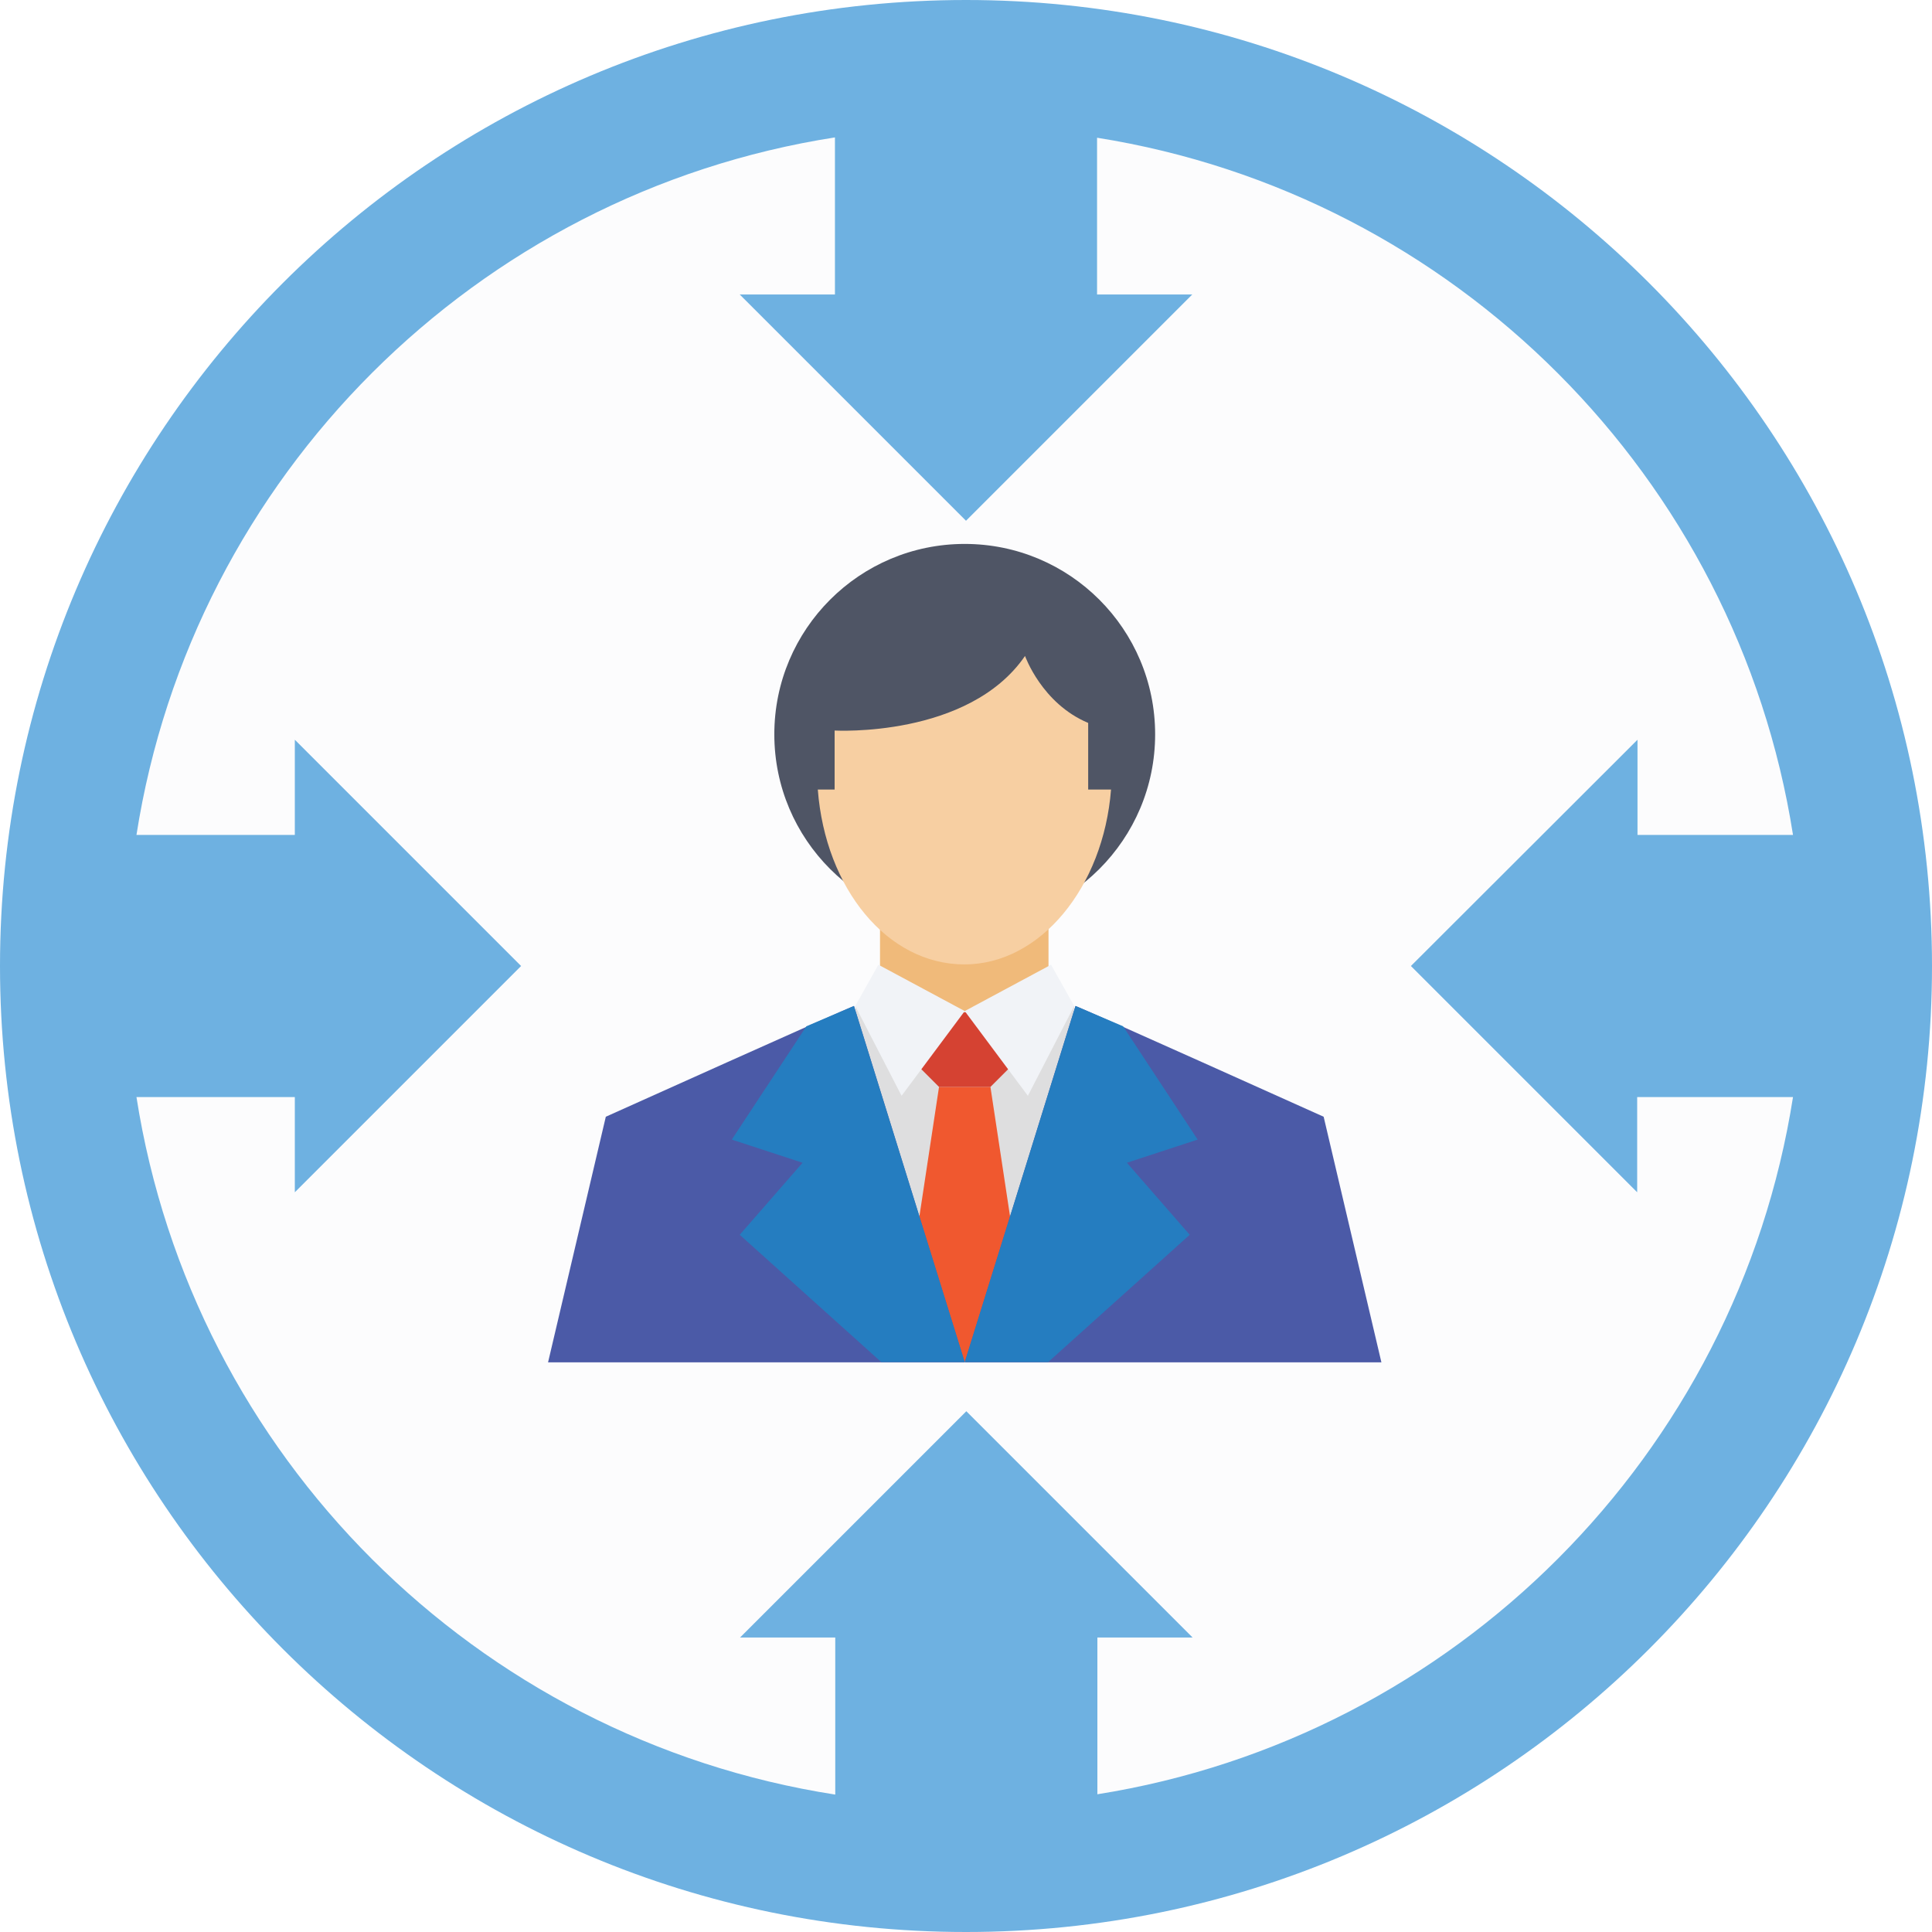
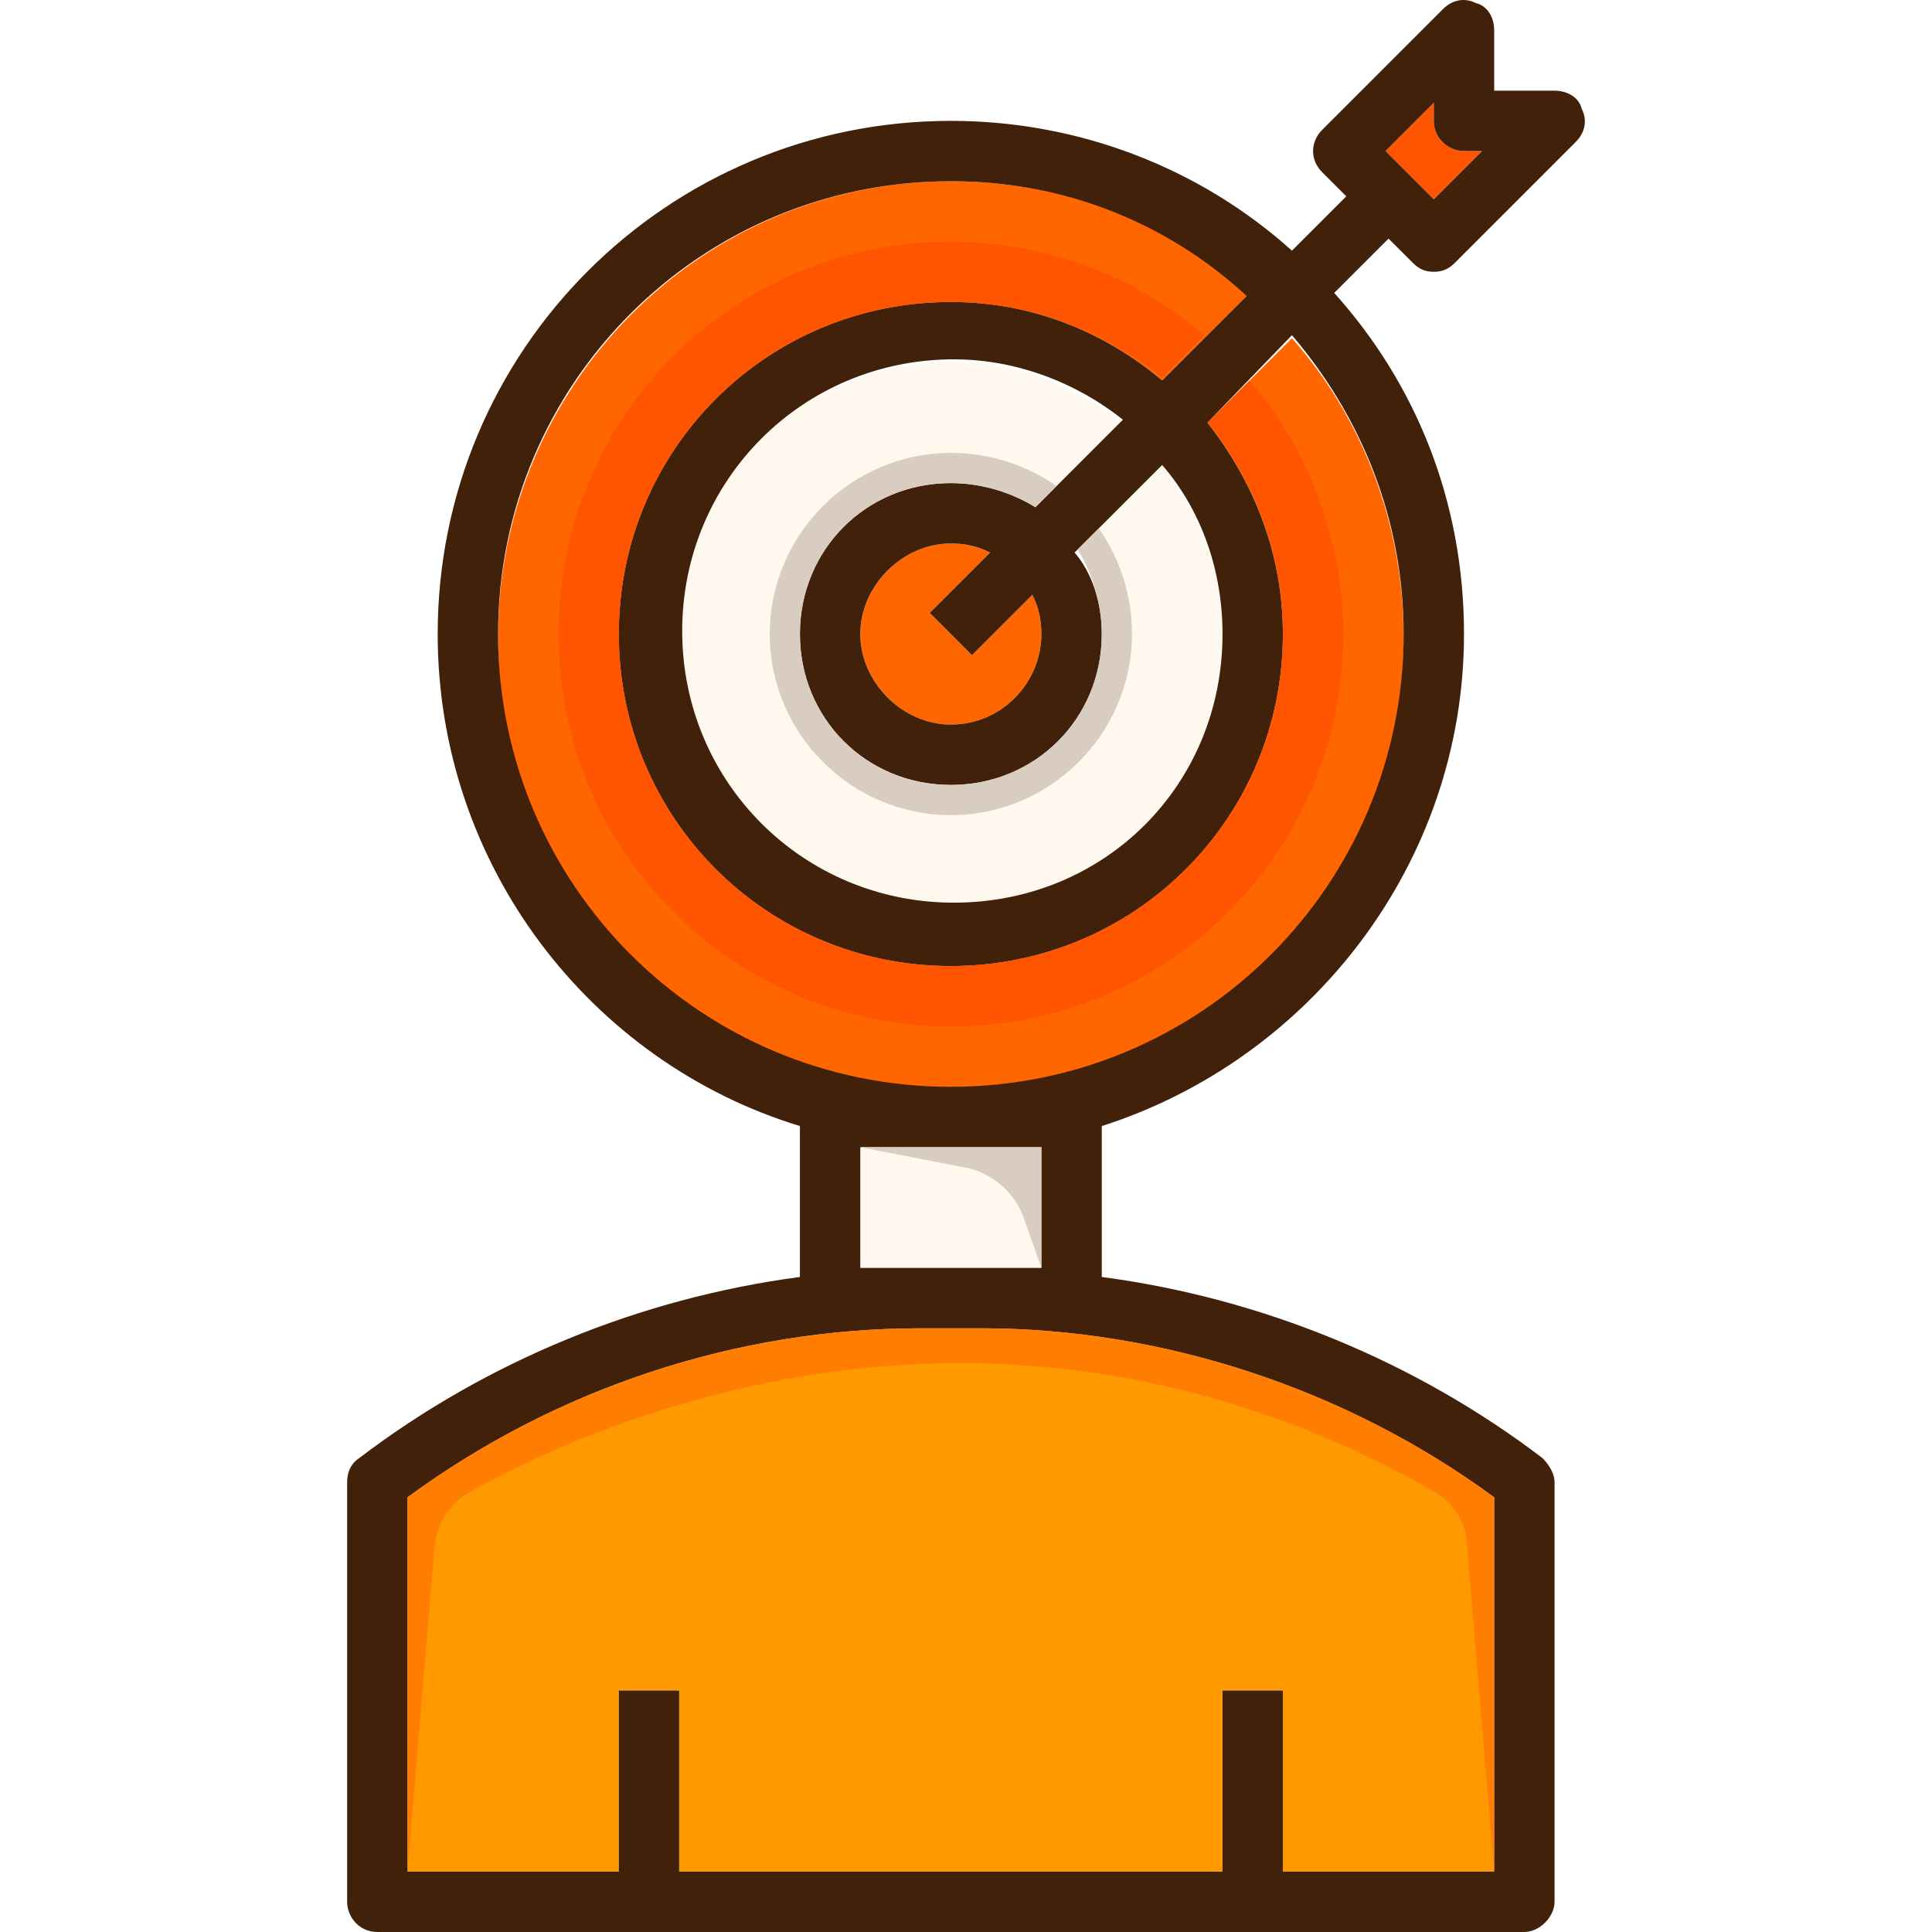
- <svg xmlns="http://www.w3.org/2000/svg" version="1.1" id="Layer_1" viewBox="0 0 393.568 393.568" xml:space="preserve">
-   <circle style="fill:#6EB1E1;" cx="196.784" cy="196.784" r="196.784" />
-   <path style="fill:#FCFCFD;" d="M333.576,223.483h31.677c-11.442,72.857-68.913,130.457-141.705,142.028v-31.935h19.394  l-46.093-46.093l-46.093,46.093h19.394v32C96.97,354.198,39.24,296.533,27.798,223.483h32.259v19.394l46.093-46.093l-46.093-46.093  v19.394H27.798C39.24,97.034,97.034,39.37,170.085,27.992v32h-19.394l46.093,46.093l46.093-46.093h-19.394V28.057  c72.857,11.572,130.327,69.172,141.77,142.028h-31.677v-19.394l-46.158,46.093l46.093,46.093v-19.394H333.576z" />
-   <rect x="179.265" y="188.638" style="fill:#F0BA7A;" width="34.327" height="25.147" />
-   <circle style="fill:#4F5565;" cx="196.525" cy="149.592" r="38.788" />
-   <polygon style="fill:#DEDEDF;" points="174.222,204.929 196.525,205.964 218.828,204.929 213.527,277.463 179.523,277.463 " />
-   <polygon style="fill:#F0582F;" points="191.289,221.414 185.018,262.788 196.525,277.463 208.032,262.788 201.762,221.414 " />
-   <path style="fill:#4B5AA7;" d="M173.964,204.929c-1.552,0.517-50.554,22.562-50.554,22.562l-11.766,50.036h84.881L173.964,204.929z" />
-   <polygon style="fill:#257DC0;" points="173.964,204.929 164.267,209.067 149.075,232.145 163.491,236.865 150.691,251.539   179.523,277.463 196.525,277.463 " />
-   <path style="fill:#4B5AA7;" d="M219.087,204.929c1.552,0.517,50.554,22.562,50.554,22.562l11.766,50.036h-84.881L219.087,204.929z" />
-   <polygon style="fill:#257DC0;" points="219.087,204.929 228.784,209.067 243.976,232.145 229.56,236.865 242.36,251.539   213.527,277.463 196.525,277.463 " />
-   <polygon style="fill:#D54232;" points="199.176,206.222 193.875,206.222 185.018,215.143 191.289,221.414 201.762,221.414   208.032,215.143 " />
+ <svg xmlns="http://www.w3.org/2000/svg" height="800px" width="800px" version="1.1" id="Layer_1" viewBox="0 0 512.032 512.032" xml:space="preserve">
+   <path style="fill:#FF5400;" d="M388,40.032h4.8l-12.8,12.8l-12.8-12.8l12.8-12.8v4.8C380,36.832,384,40.032,388,40.032z" />
+   <path style="fill:#FF9900;" d="M396,396.832v99.2h-56v-40v-8h-16v8v40H180v-48h-16v48h-56v-99.2c39.2-28.8,88-44.8,136-44.8h16  C308,352.032,356.8,368.032,396,396.832z" />
+   <path style="fill:#FF6600;" d="M252,48.032c30.4,0,57.6,11.2,79.2,29.6l-23.2,23.2c-15.2-12.8-34.4-20.8-56-20.8  c-48.8,0-88,39.2-88,88s39.2,88,88,88s88-39.2,88-88c0-21.6-8-40.8-20-56l22.4-22.4c18.4,20.8,29.6,48.8,29.6,79.2  c0,66.4-53.6,120-120,120s-120-53.6-120-120S185.6,48.032,252,48.032z" />
  <g>
-     <polygon style="fill:#F1F3F7;" points="174.222,204.929 178.941,196.525 196.525,205.964 183.661,223.224  " />
-     <polygon style="fill:#F1F3F7;" points="218.828,204.929 214.109,196.525 196.525,205.964 209.39,223.224  " />
+     <path style="fill:#FFF8EF;" d="M308,123.232c9.6,12,16,28,16,44.8c0,40-32,72-72,72s-72-32-72-72s32-72,72-72   c16.8,0,32.8,5.6,44.8,16l-23.2,23.2c-5.6-4.8-13.6-7.2-21.6-7.2c-22.4,0-40,17.6-40,40s17.6,40,40,40s40-17.6,40-40   c0-8-2.4-16-6.4-22.4L308,123.232z" />
+     <polygon style="fill:#FFF8EF;" points="276,304.032 276,336.032 260,336.032 244,336.032 228,336.032 228,304.032  " />
  </g>
-   <path style="fill:#4F5565;" d="M170.085,148.816c0,0,27.281,1.552,38.788-15.192c0,0,3.426,9.956,12.865,13.64v13.64h4.719  c0-1.293,0.259-2.651,0.259-3.943c0-21.98-13.382-39.564-29.867-39.564s-29.867,17.842-29.867,39.564c0,1.293,0,2.651,0.259,3.943  h3.426v-12.024h-0.582V148.816z" />
-   <path style="fill:#F7CFA2;" d="M221.673,160.905v-13.64c-9.438-3.943-12.865-13.64-12.865-13.64  c-11.507,16.743-38.788,15.192-38.788,15.192v12.024h-3.426c1.551,20.17,14.158,35.62,29.867,35.62  c15.451,0,28.315-15.709,29.867-35.62h-4.655V160.905z" />
+   <path style="fill:#FF6600;" d="M273.6,157.632c1.6,3.2,2.4,6.4,2.4,10.4c0,12.8-10.4,24-24,24c-12.8,0-24-11.2-24-24s11.2-24,24-24  c4,0,7.2,0.8,10.4,2.4l-16,16l11.2,11.2L273.6,157.632z" />
+   <path style="fill:#42210B;" d="M380,52.832l12.8-12.8H388c-4,0-8-3.2-8-8v-4.8l-12.8,12.8L380,52.832z M276,168.032  c0-4-0.8-7.2-2.4-10.4l-16,16l-11.2-11.2l16-16c-3.2-1.6-6.4-2.4-10.4-2.4c-12.8,0-24,11.2-24,24s11.2,24,24,24  C265.6,192.032,276,180.832,276,168.032z M276,336.032v-32h-48v32h16h16H276z M396,396.832c-39.2-28.8-88-44.8-136-44.8h-16  c-48.8,0-96.8,16-136,44.8v99.2h56v-48h16v48h144v-40v-8h16v8v40h56V396.832z M340,168.032c0,48.8-39.2,88-88,88s-88-39.2-88-88  s39.2-88,88-88c21.6,0,40.8,8,56,20.8l22.4-22.4c-20.8-19.2-48-30.4-78.4-30.4c-66.4,0-120,53.6-120,120s53.6,120,120,120  s120-53.6,120-120c0-30.4-11.2-57.6-29.6-79.2l-22.4,23.2C332,127.232,340,146.432,340,168.032z M252,32.032  c34.4,0,66.4,12.8,90.4,34.4l14.4-14.4l-6.4-6.4c-3.2-3.2-3.2-8,0-11.2l32-32c2.4-2.4,5.6-3.2,8.8-1.6c3.2,0.8,4.8,4,4.8,7.2v16h16  c3.2,0,6.4,1.6,7.2,4.8c1.6,3.2,0.8,6.4-1.6,8.8l-32,32c-1.6,1.6-3.2,2.4-5.6,2.4s-4-0.8-5.6-2.4l-6.4-6.4l-14.4,14.4  c21.6,24,34.4,55.2,34.4,90.4c0,60.8-40.8,112.8-96,130.4v40c42.4,5.6,83.2,22.4,116.8,48c1.6,1.6,3.2,4,3.2,6.4v111.2c0,4-4,8-8,8  h-64h-16H180h-16h-64c-4.8,0-8-4-8-8v-111.2c0-2.4,0.8-4.8,3.2-6.4c33.6-25.6,74.4-42.4,116.8-48v-40c-55.2-16.8-96-68.8-96-130.4  C116,92.832,176.8,32.032,252,32.032z M324,168.032c0-16.8-5.6-32.8-16-44.8l-23.2,23.2c4.8,5.6,7.2,13.6,7.2,21.6  c0,22.4-17.6,40-40,40s-40-17.6-40-40s17.6-40,40-40c8,0,16,2.4,22.4,6.4l23.2-23.2c-12-9.6-28-16-44.8-16c-40,0-72,32-72,72  s32,72,72,72S324,208.032,324,168.032z" />
+   <path style="fill:#FF5400;" d="M331.2,100.832l-11.2,11.2c12.8,15.2,20,35.2,20,56c0,48.8-39.2,88-88,88s-88-39.2-88-88  s39.2-88,88-88c21.6,0,40.8,8,56,20l11.2-11.2c-17.6-15.2-41.6-24.8-67.2-24.8c-57.6,0-104,46.4-104,104s46.4,104,104,104  s104-46.4,104-104C356,142.432,346.4,118.432,331.2,100.832z" />
+   <path style="fill:#D9CDC1;" d="M292,168.032c0,22.4-17.6,40-40,40s-40-17.6-40-40s17.6-40,40-40c8,0,16,2.4,22.4,6.4l5.6-5.6  c-8-5.6-17.6-8.8-28-8.8c-26.4,0-48,21.6-48,48s21.6,48,48,48s48-21.6,48-48c0-10.4-3.2-20-8.8-28l-5.6,5.6  C289.6,152.032,292,160.032,292,168.032z" />
+   <path style="fill:#FF7D00;" d="M260,352.032h-16c-48.8,0-96.8,16-136,44.8v99.2l7.2-86.4c0.8-6.4,4-11.2,9.6-14.4  c30.4-16.8,136.8-67.2,255.2,0c5.6,3.2,8.8,8.8,8.8,14.4l7.2,86.4v-99.2C356.8,368.032,308,352.032,260,352.032z" />
+   <path style="fill:#D9CDC1;" d="M228,304.032l28.8,5.6c6.4,1.6,12,6.4,14.4,12.8l4.8,13.6v-32H228z" />
</svg>
